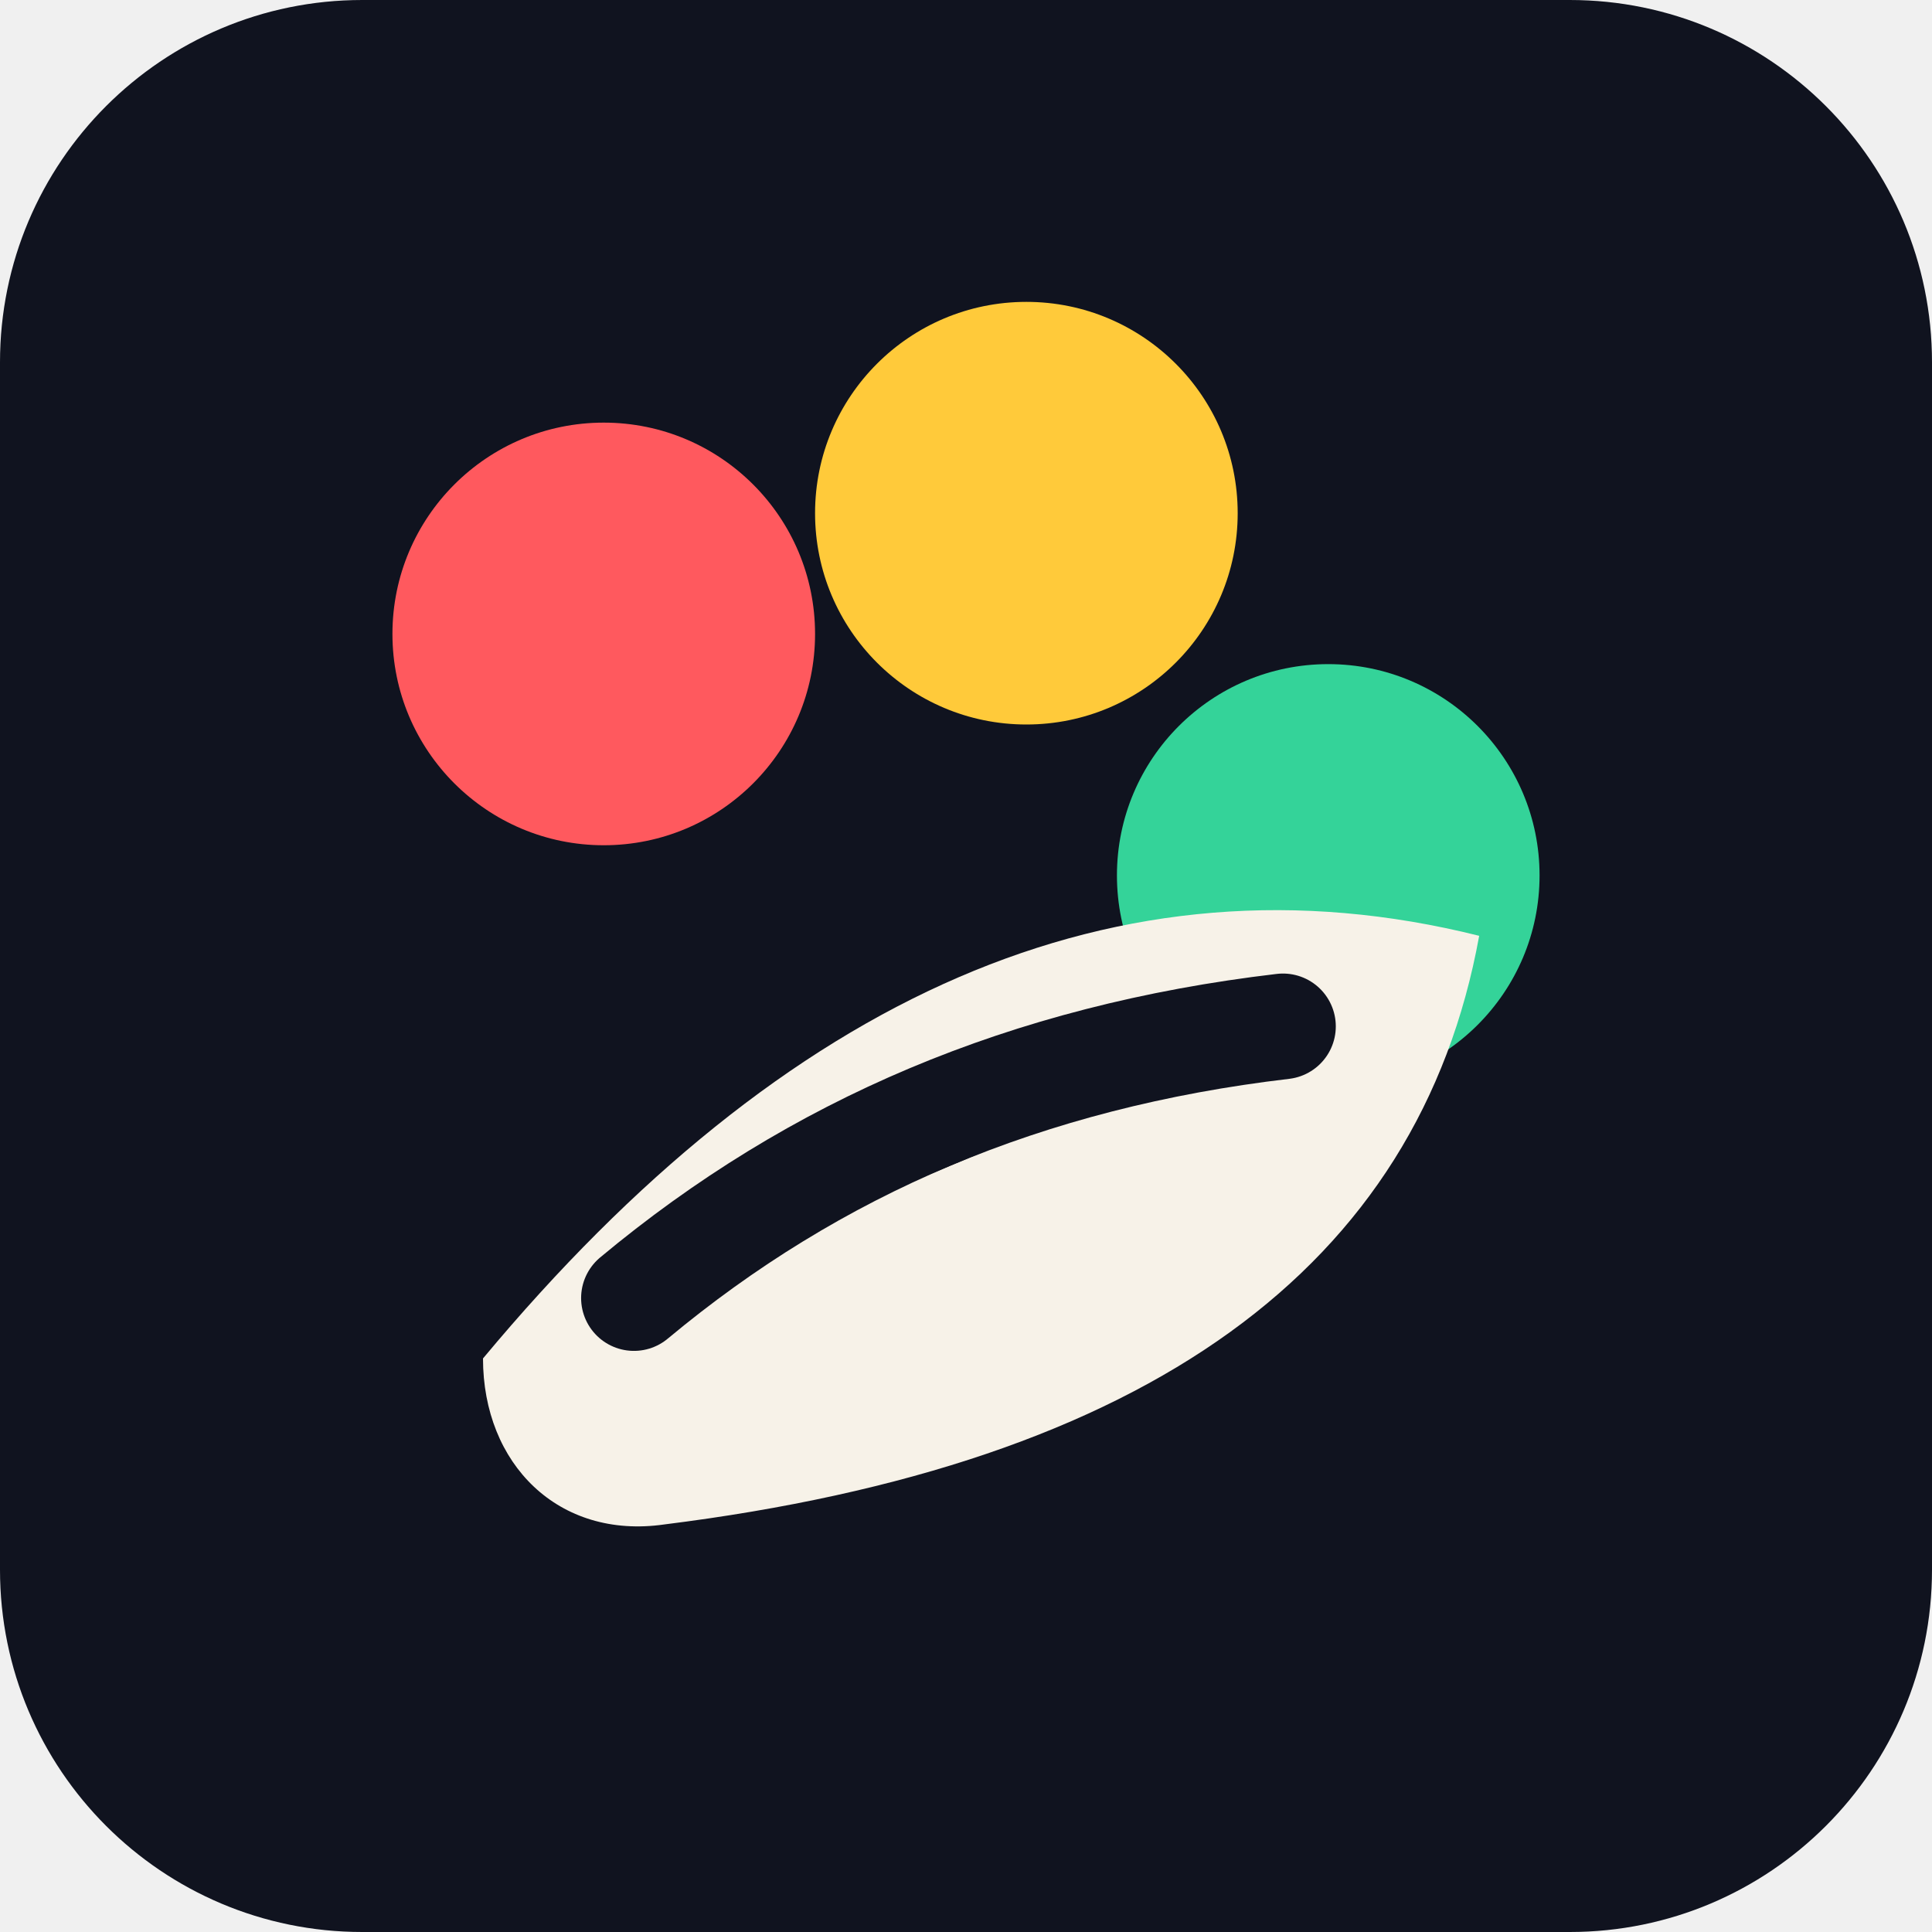
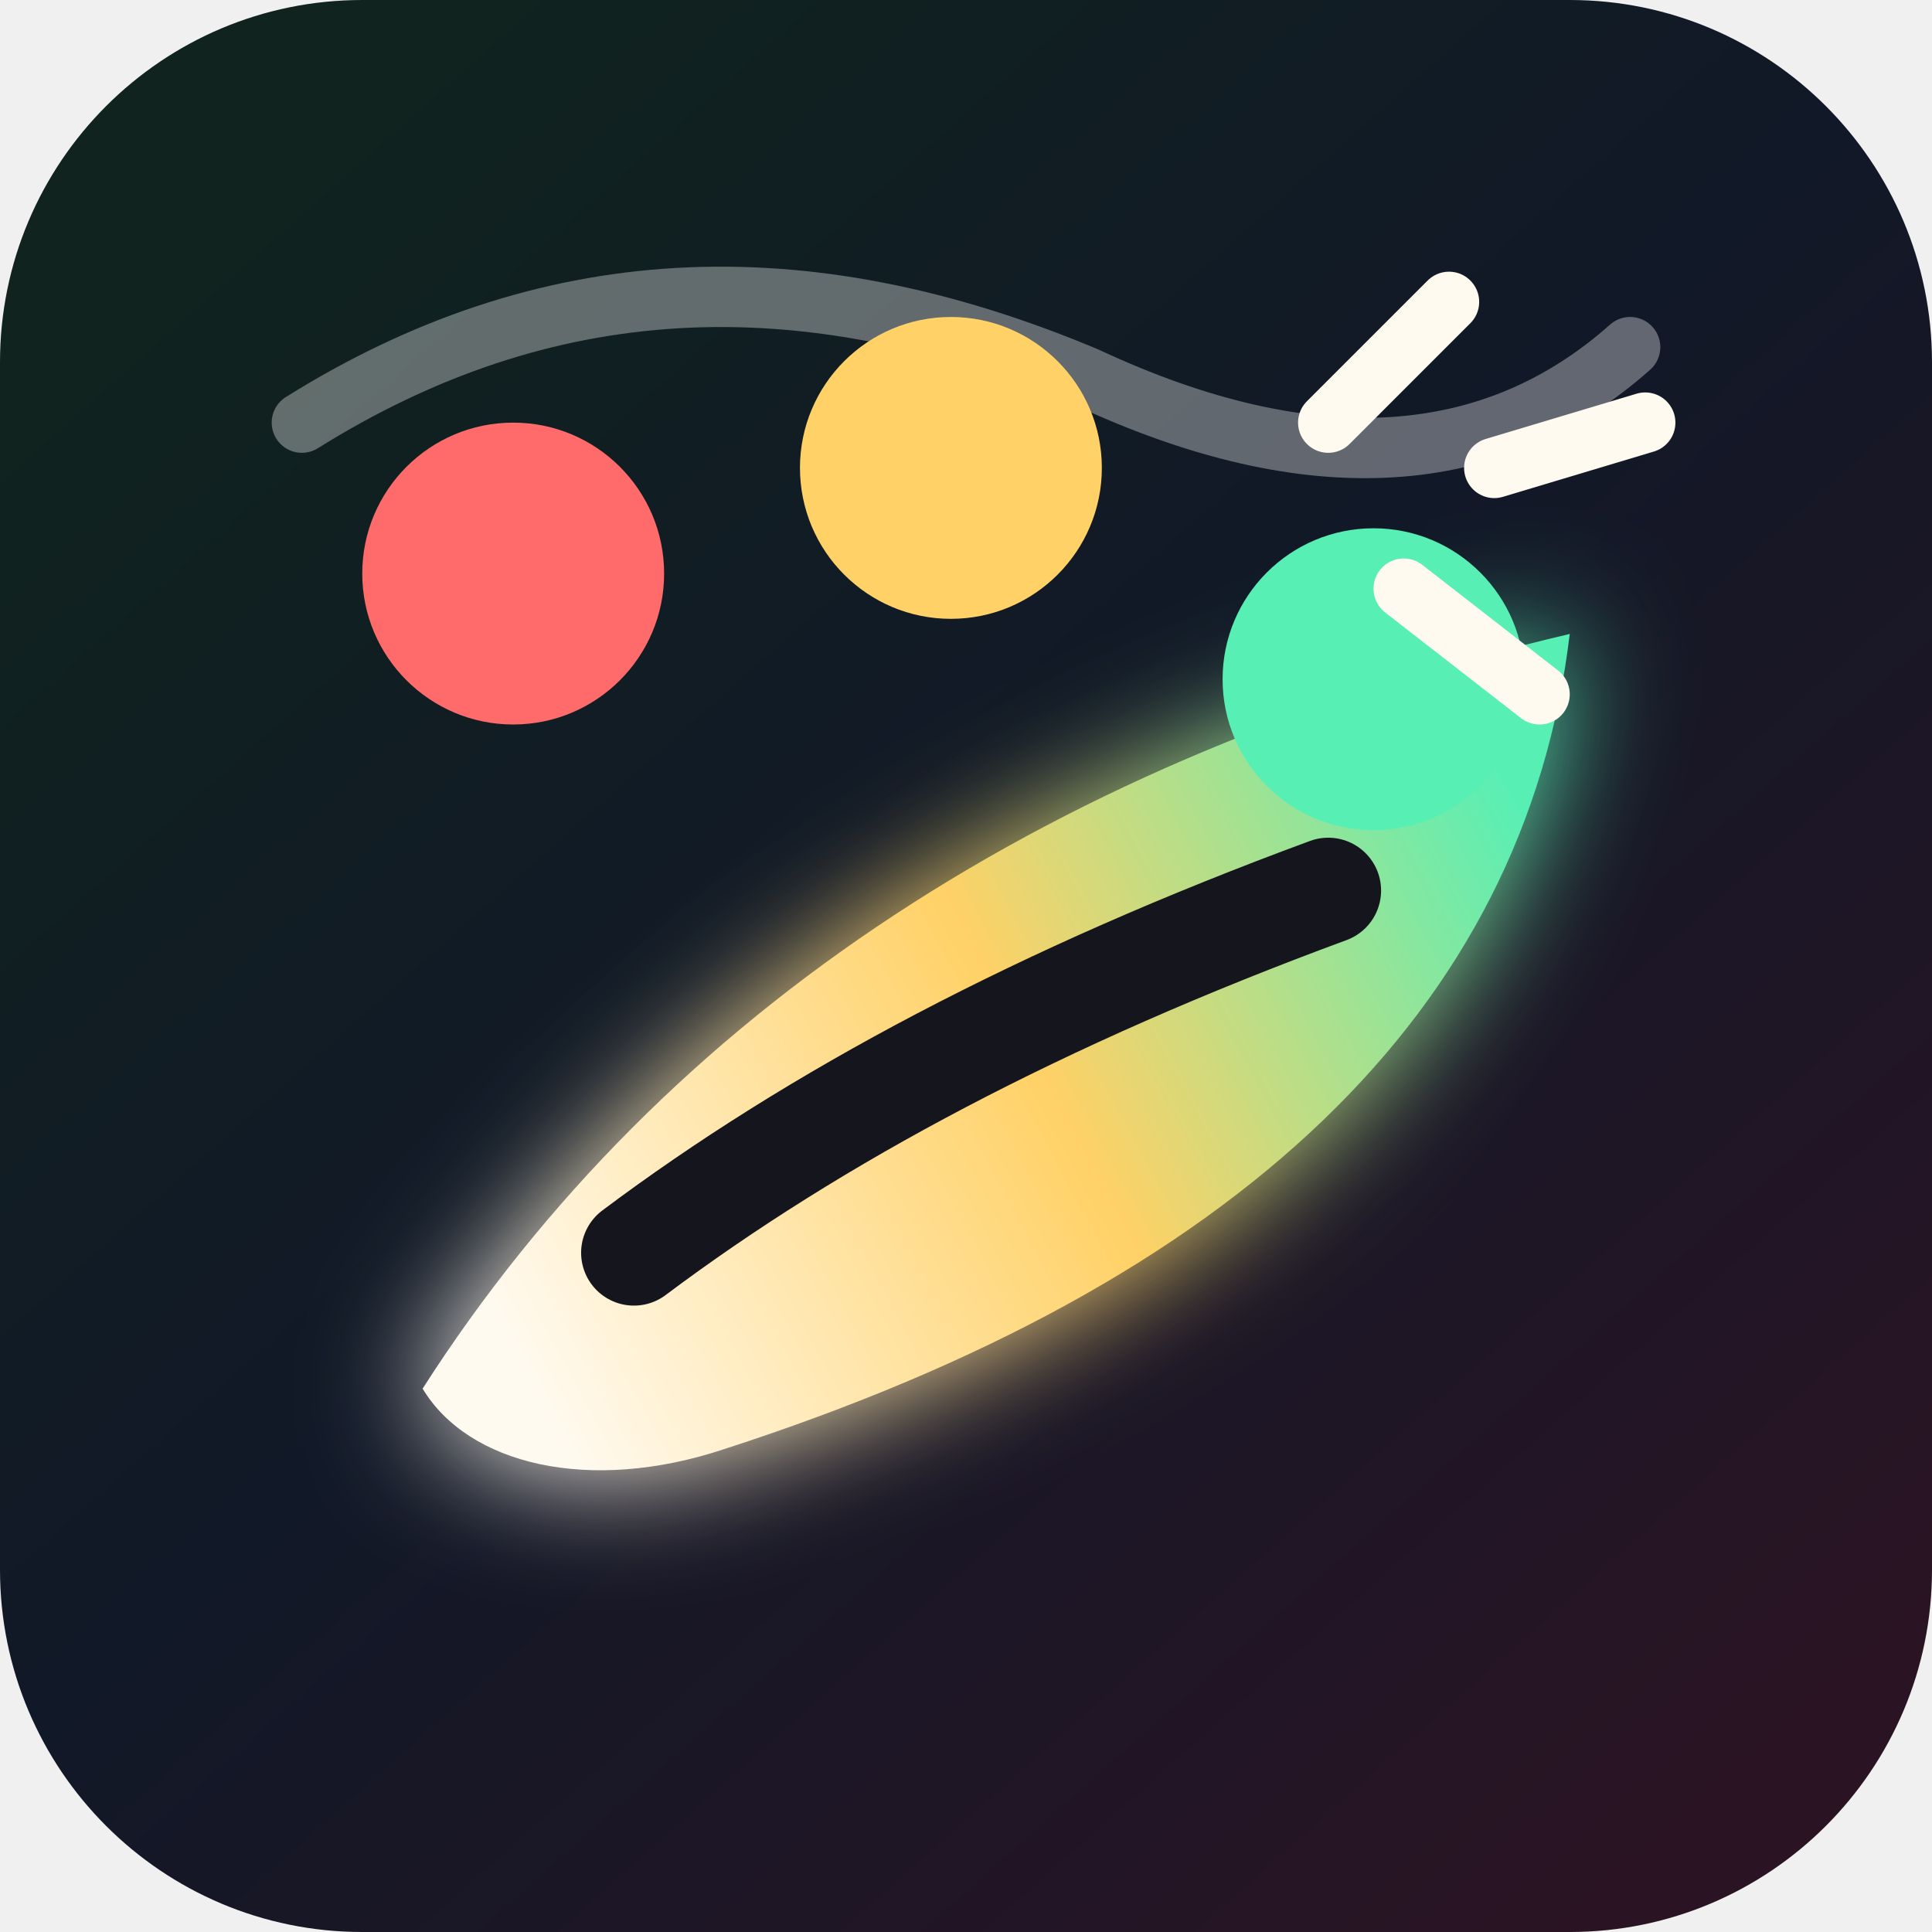
<svg xmlns="http://www.w3.org/2000/svg" viewBox="0 0 128 128">
-   <rect width="128" height="128" rx="24" fill="#10131f" />
-   <circle cx="40" cy="42" r="14" fill="#ff595e" />
-   <circle cx="68" cy="34" r="14" fill="#ffca3a" />
-   <circle cx="88" cy="58" r="14" fill="#34d399" />
-   <path d="M32 90c20-24 42-34 66-28-4 22-22 35-54 39-7 1-12-4-12-11z" fill="#f7f2e8" />
-   <path d="M42 86c12-10 26-16 43-18" stroke="#10131f" stroke-width="7" stroke-linecap="round" />
+   <defs>
+     <linearGradient id="bg" x1="18" y1="12" x2="114" y2="120" gradientUnits="userSpaceOnUse">
+       <stop stop-color="#10231f" />
+       <stop offset="0.46" stop-color="#111827" />
+       <stop offset="1" stop-color="#2a1424" />
+     </linearGradient>
+     <linearGradient id="brush" x1="32" y1="86" x2="99" y2="50" gradientUnits="userSpaceOnUse">
+       <stop stop-color="#fffaf0" />
+       <stop offset="0.52" stop-color="#ffd166" />
+       <stop offset="1" stop-color="#58efb5" />
+     </linearGradient>
+     <filter id="glow" x="-40%" y="-40%" width="180%" height="180%">
+       <feGaussianBlur stdDeviation="4" result="blur" />
+       <feMerge>
+         <feMergeNode in="blur" />
+         <feMergeNode in="SourceGraphic" />
+       </feMerge>
+     </filter>
+   </defs>
+   <rect width="128" height="128" rx="24" fill="url(#bg)" />
+   <path d="M20 28c16-10 33-11 52-3 15 7 27 6 36-2" fill="none" stroke="#ffffff" stroke-opacity=".34" stroke-width="4" stroke-linecap="round" />
+   <path d="M28 92c16-25 42-42 76-50-3 25-22 43-56 54-9 3-17 1-20-4z" fill="url(#brush)" filter="url(#glow)" />
+   <path d="M42 83c12-9 27-17 46-24" fill="none" stroke="#15161d" stroke-width="7" stroke-linecap="round" />
+   <circle cx="34" cy="38" r="10" fill="#ff6b6b" />
+   <circle cx="63" cy="31" r="10" fill="#ffd166" />
+   <circle cx="91" cy="45" r="10" fill="#58efb5" />
+   <path d="M88 28l8-8M99 31l10-3M93 39l9 7" stroke="#fffaf0" stroke-width="4" stroke-linecap="round" />
</svg>
